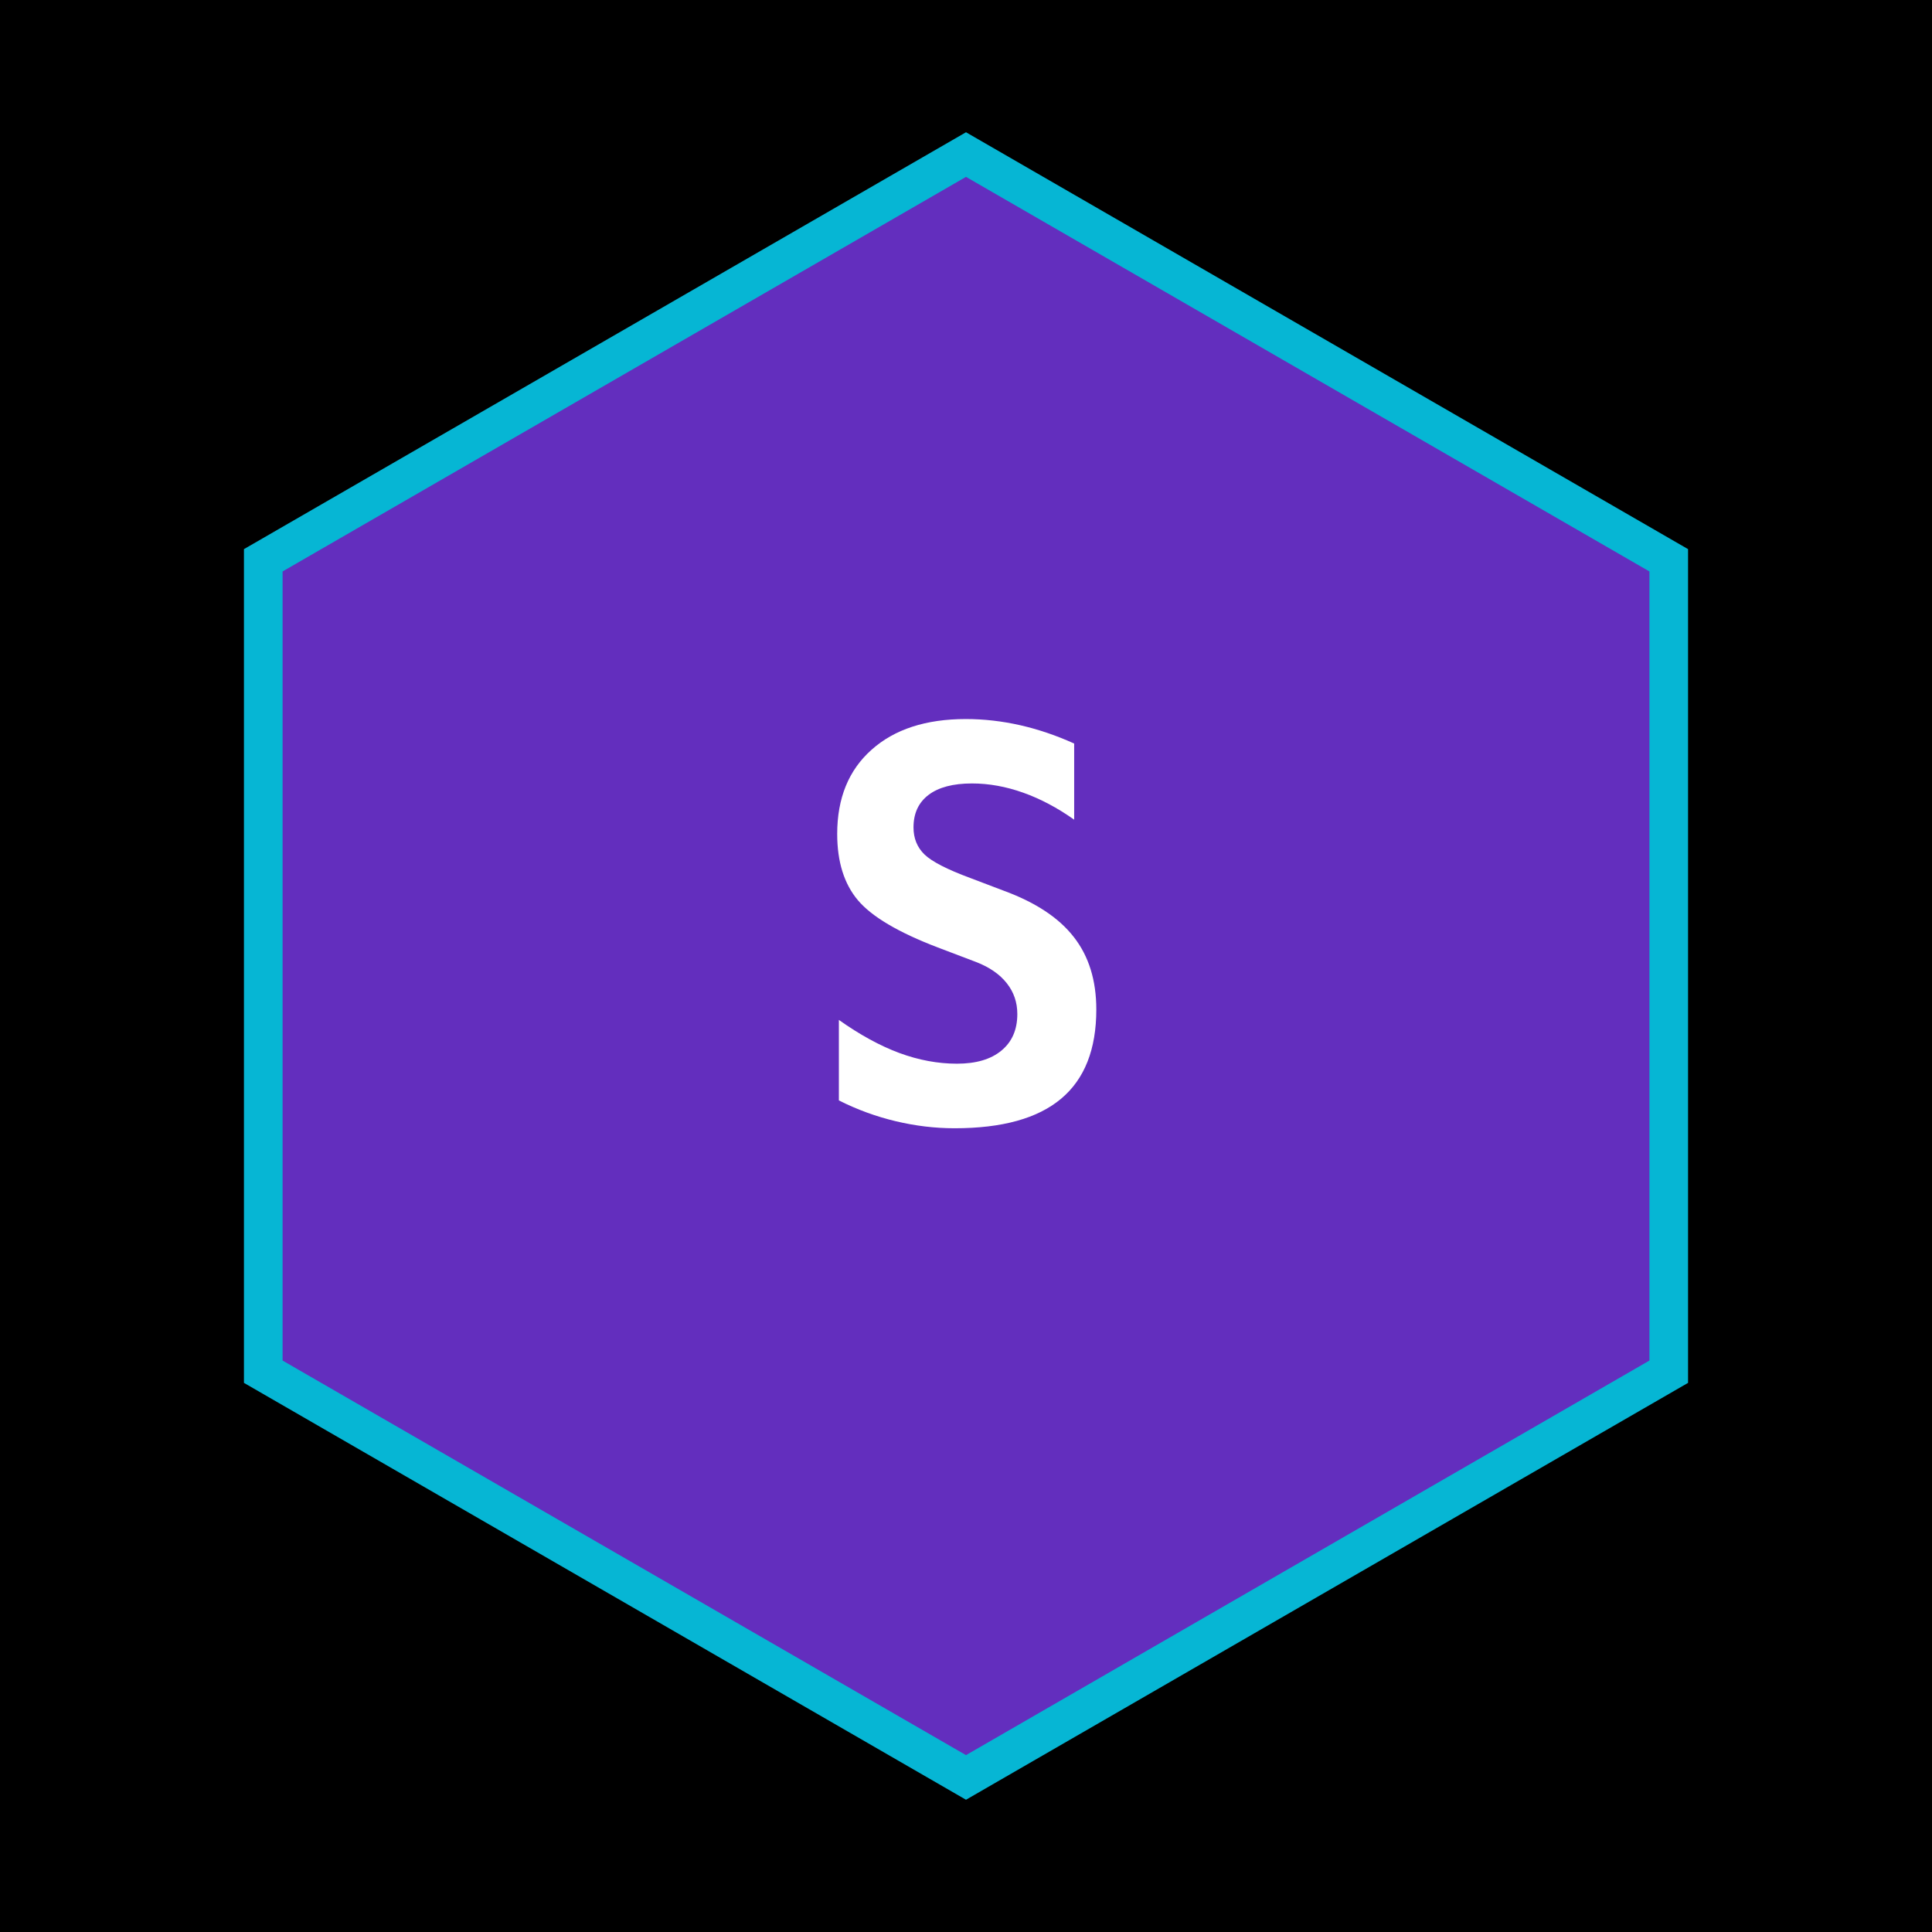
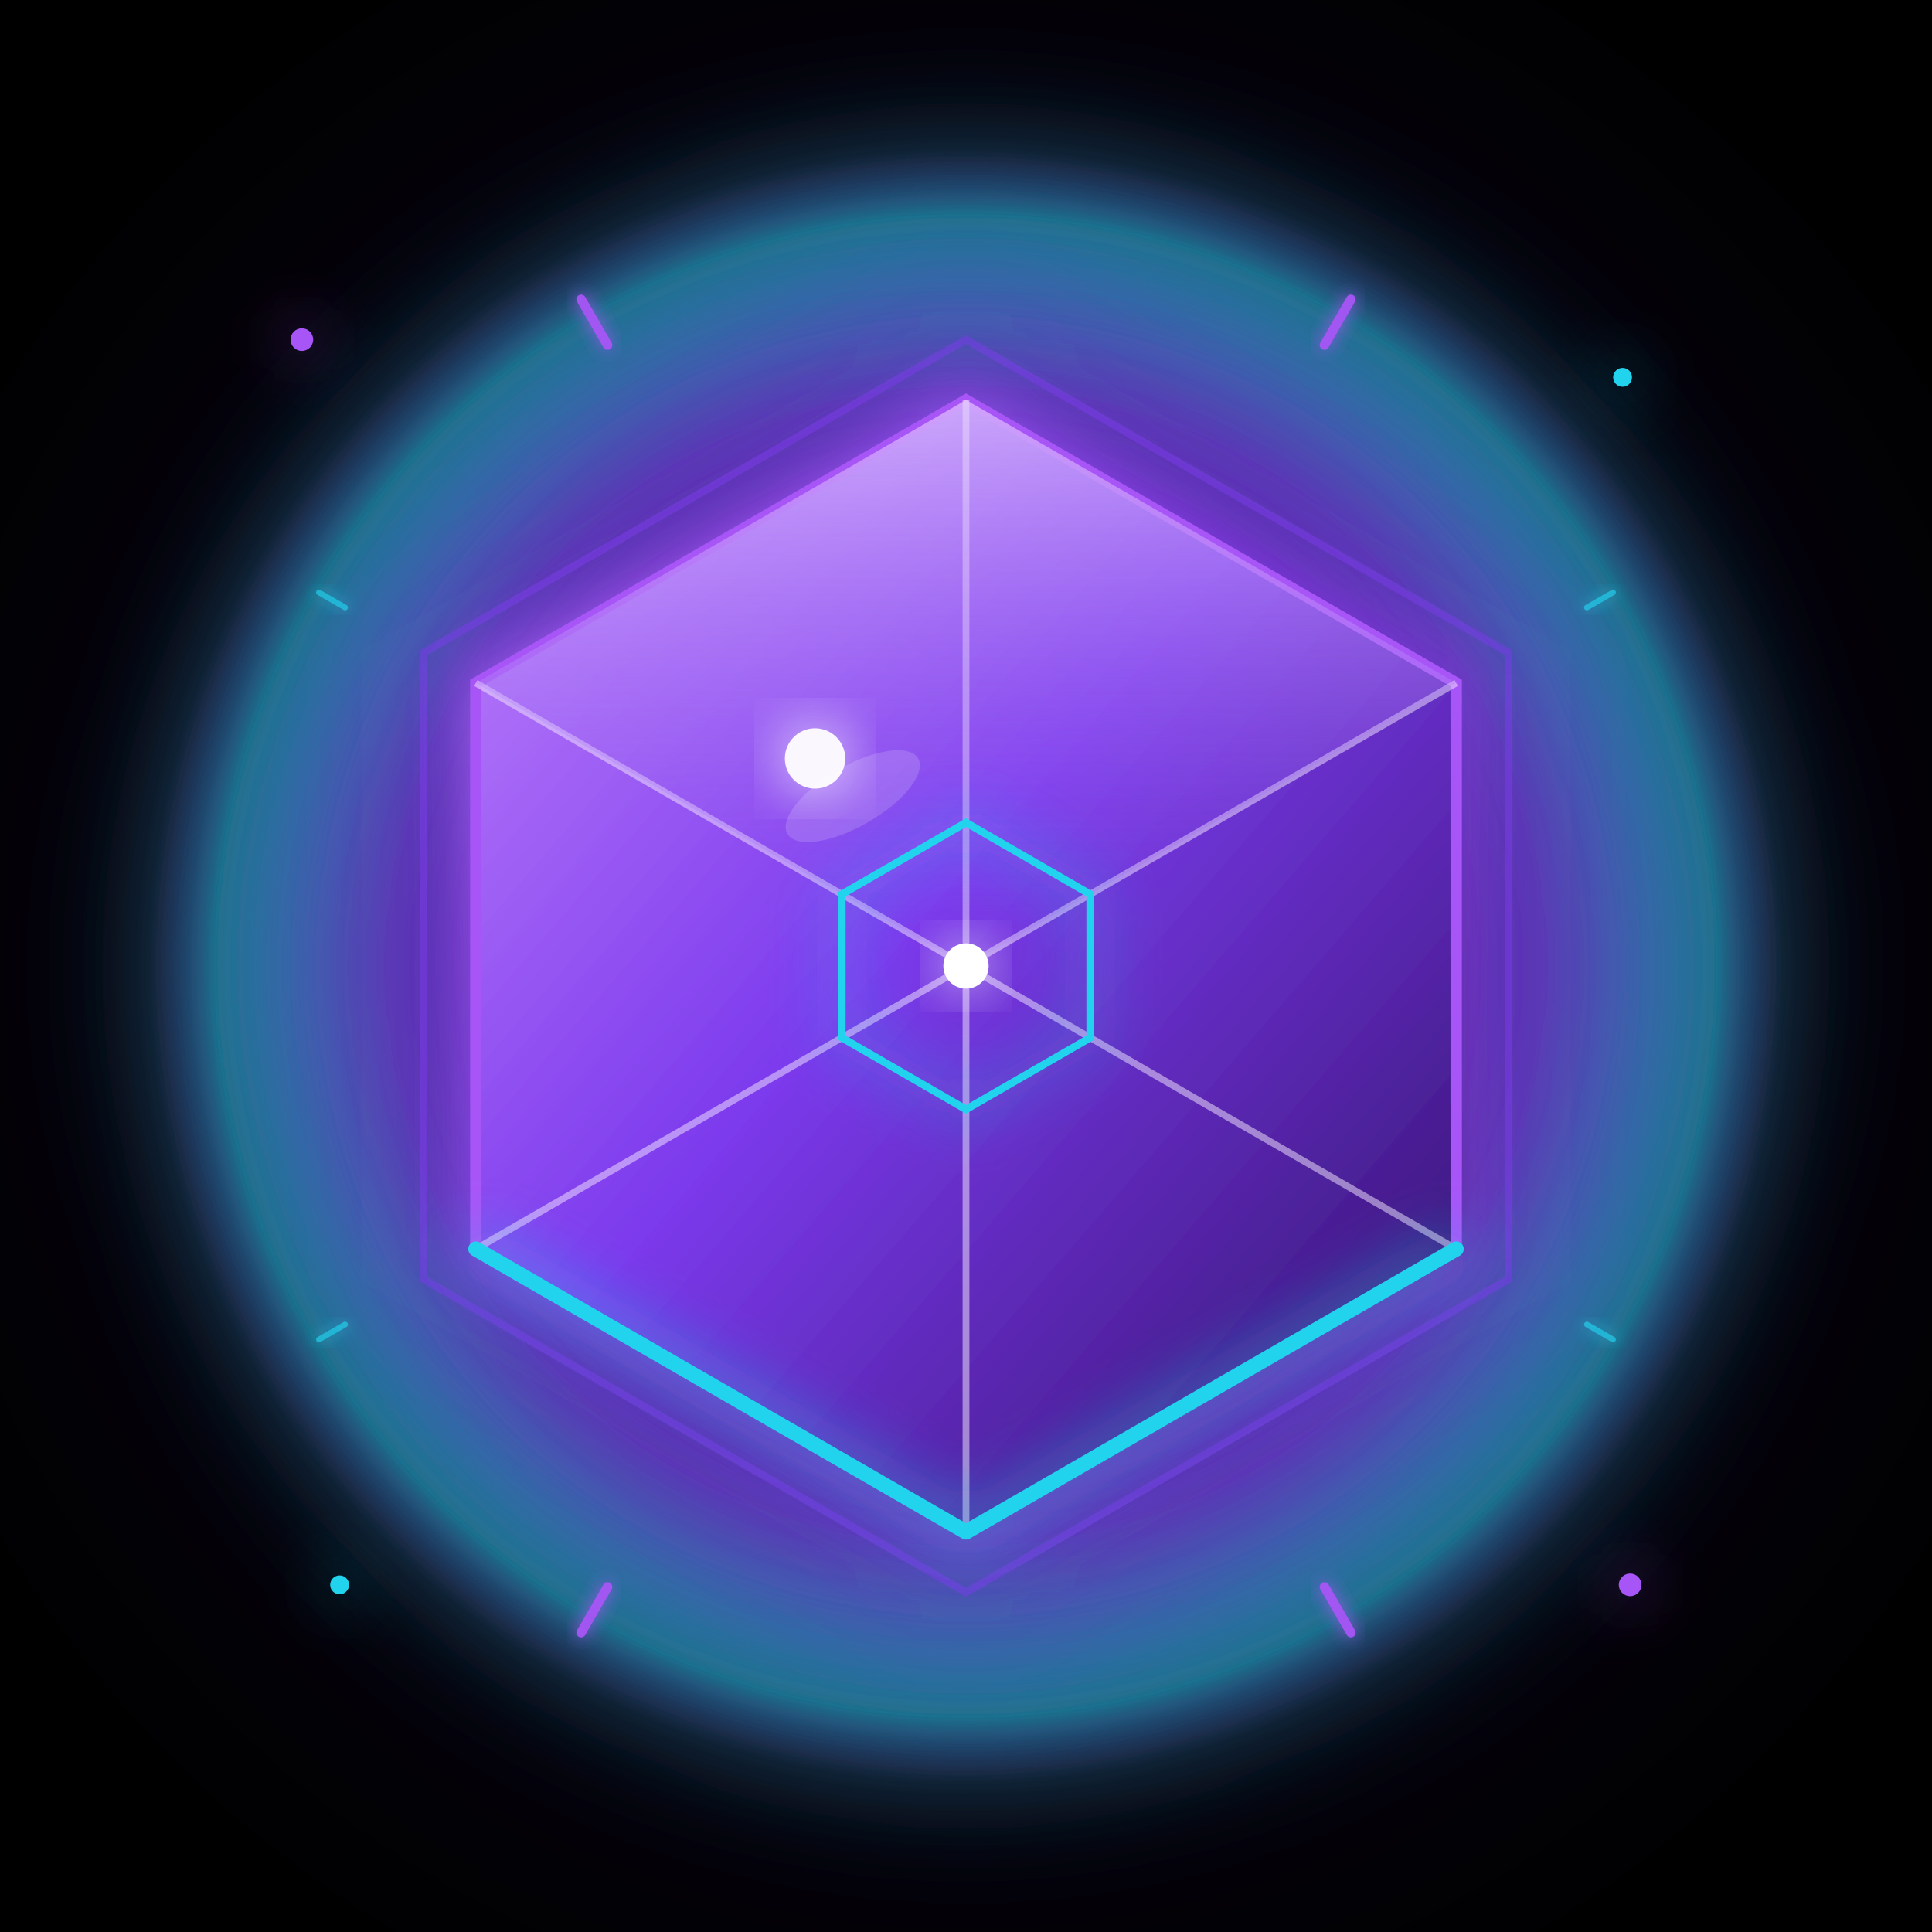
- <svg xmlns="http://www.w3.org/2000/svg" width="180" height="180" viewBox="0 0 180 180">
-   <rect width="180" height="180" fill="#000000" />
-   <polygon points="155.472,52.2 155.472,127.8 90,165.6 24.528,127.8 24.528,52.2 90,14.4" fill="#7c3aed" opacity="0.8" />
-   <polygon points="155.472,52.2 155.472,127.8 90,165.6 24.528,127.8 24.528,52.2 90,14.4" fill="none" stroke="#06b6d4" stroke-width="3.6" />
-   <text x="90" y="104.4" text-anchor="middle" font-size="50.4" fill="#ffffff" font-family="monospace" font-weight="bold">S</text>
+ <svg xmlns="http://www.w3.org/2000/svg" viewBox="0 0 512 512" width="180" height="180">
+   <defs>
+     <filter id="glow" x="-50%" y="-50%" width="200%" height="200%">
+       <feGaussianBlur stdDeviation="8" result="b" />
+       <feMerge>
+         <feMergeNode in="b" />
+         <feMergeNode in="SourceGraphic" />
+       </feMerge>
+     </filter>
+     <filter id="bloom" x="-50%" y="-50%" width="200%" height="200%">
+       <feGaussianBlur stdDeviation="18" result="b" />
+       <feMerge>
+         <feMergeNode in="b" />
+         <feMergeNode in="b" />
+         <feMergeNode in="SourceGraphic" />
+       </feMerge>
+     </filter>
+     <filter id="runeglow" x="-50%" y="-50%" width="200%" height="200%">
+       <feGaussianBlur stdDeviation="2.2" result="b" />
+       <feMerge>
+         <feMergeNode in="b" />
+         <feMergeNode in="SourceGraphic" />
+       </feMerge>
+     </filter>
+     <radialGradient id="bg" cx="50%" cy="50%" r="60%">
+       <stop offset="0%" stop-color="#1a0a3a" />
+       <stop offset="35%" stop-color="#0a0418" />
+       <stop offset="100%" stop-color="#000000" />
+     </radialGradient>
+     <linearGradient id="gemFill" x1="0%" y1="0%" x2="100%" y2="100%">
+       <stop offset="0%" stop-color="#c084fc" />
+       <stop offset="45%" stop-color="#7c3aed" />
+       <stop offset="100%" stop-color="#2e1065" />
+     </linearGradient>
+     <linearGradient id="gemFacet" x1="0%" y1="0%" x2="0%" y2="100%">
+       <stop offset="0%" stop-color="#e9d5ff" stop-opacity="0.95" />
+       <stop offset="100%" stop-color="#7c3aed" stop-opacity="0.1" />
+     </linearGradient>
+     <radialGradient id="portal" cx="50%" cy="50%" r="50%">
+       <stop offset="0%" stop-color="#7c3aed" stop-opacity="0" />
+       <stop offset="70%" stop-color="#7c3aed" stop-opacity="0.45" />
+       <stop offset="92%" stop-color="#22d3ee" stop-opacity="0.35" />
+       <stop offset="100%" stop-color="#7c3aed" stop-opacity="0" />
+     </radialGradient>
+   </defs>
+   <rect width="512" height="512" fill="#000" />
+   <rect width="512" height="512" fill="url(#bg)" />
+   <circle cx="256" cy="256" r="220" fill="url(#portal)" opacity="0.9" filter="url(#bloom)" />
+   <line x1="446" y1="256" x2="460" y2="256" stroke="#a855f7" stroke-width="2.5" stroke-linecap="round" opacity="0.95" filter="url(#runeglow)" />
+   <line x1="351" y1="420.545" x2="358" y2="432.669" stroke="#a855f7" stroke-width="2.5" stroke-linecap="round" opacity="0.95" filter="url(#runeglow)" />
+   <line x1="161" y1="420.545" x2="154" y2="432.669" stroke="#a855f7" stroke-width="2.5" stroke-linecap="round" opacity="0.95" filter="url(#runeglow)" />
+   <line x1="66" y1="256" x2="52" y2="256" stroke="#a855f7" stroke-width="2.5" stroke-linecap="round" opacity="0.95" filter="url(#runeglow)" />
+   <line x1="161" y1="91.455" x2="154" y2="79.331" stroke="#a855f7" stroke-width="2.5" stroke-linecap="round" opacity="0.95" filter="url(#runeglow)" />
+   <line x1="351" y1="91.455" x2="358" y2="79.331" stroke="#a855f7" stroke-width="2.5" stroke-linecap="round" opacity="0.95" filter="url(#runeglow)" />
+   <line x1="420.545" y1="351" x2="427.473" y2="355" stroke="#22d3ee" stroke-width="1.5" stroke-linecap="round" opacity="0.7" filter="url(#runeglow)" />
+   <line x1="256" y1="446" x2="256" y2="454" stroke="#22d3ee" stroke-width="1.5" stroke-linecap="round" opacity="0.7" filter="url(#runeglow)" />
+   <line x1="91.455" y1="351" x2="84.527" y2="355" stroke="#22d3ee" stroke-width="1.5" stroke-linecap="round" opacity="0.7" filter="url(#runeglow)" />
+   <line x1="91.455" y1="161" x2="84.527" y2="157" stroke="#22d3ee" stroke-width="1.5" stroke-linecap="round" opacity="0.7" filter="url(#runeglow)" />
+   <line x1="256" y1="66" x2="256" y2="58" stroke="#22d3ee" stroke-width="1.5" stroke-linecap="round" opacity="0.7" filter="url(#runeglow)" />
+   <line x1="420.545" y1="161" x2="427.473" y2="157" stroke="#22d3ee" stroke-width="1.5" stroke-linecap="round" opacity="0.7" filter="url(#runeglow)" />
+   <path d="M256,90L399.76,173L399.76,339L256,422L112.24,339L112.24,173Z" fill="none" stroke="#7c3aed" stroke-width="2" opacity="0.5" filter="url(#bloom)" />
+   <path d="M256,106L385.904,181L385.904,331L256,406L126.096,331L126.096,181Z" fill="url(#gemFill)" stroke="#a855f7" stroke-width="3" filter="url(#glow)" />
+   <line x1="256" y1="256" x2="256" y2="106" stroke="#f5e9ff" stroke-width="1.8" opacity="0.5" />
+   <line x1="256" y1="256" x2="385.904" y2="181" stroke="#f5e9ff" stroke-width="1.8" opacity="0.5" />
+   <line x1="256" y1="256" x2="385.904" y2="331" stroke="#f5e9ff" stroke-width="1.8" opacity="0.5" />
+   <line x1="256" y1="256" x2="256" y2="406" stroke="#f5e9ff" stroke-width="1.8" opacity="0.5" />
+   <line x1="256" y1="256" x2="126.096" y2="331" stroke="#f5e9ff" stroke-width="1.8" opacity="0.5" />
+   <line x1="256" y1="256" x2="126.096" y2="181" stroke="#f5e9ff" stroke-width="1.8" opacity="0.5" />
+   <path d="M 126.096 181 L 256 106 L 385.904 181 L 256 256 Z" fill="url(#gemFacet)" opacity="0.65" />
+   <path d="M256,218L288.909,237L288.909,275L256,294L223.091,275L223.091,237Z" fill="none" stroke="#22d3ee" stroke-width="2" filter="url(#glow)" />
+   <circle cx="256" cy="256" r="6" fill="#fff" filter="url(#glow)" />
+   <path d="M 385.904 331 L 256 406 L 126.096 331" fill="none" stroke="#22d3ee" stroke-width="4" stroke-linecap="round" stroke-linejoin="round" filter="url(#glow)" />
+   <circle cx="216" cy="201" r="8" fill="#fff" opacity="0.95" filter="url(#glow)" />
+   <ellipse cx="226" cy="211" rx="20" ry="8" fill="#fff" opacity="0.15" transform="rotate(-30 226 211)" />
+   <g filter="url(#glow)">
+     <circle cx="80" cy="90" r="3" fill="#a855f7" />
+     <circle cx="430" cy="100" r="2.5" fill="#22d3ee" />
+     <circle cx="90" cy="420" r="2.5" fill="#22d3ee" />
+     <circle cx="432" cy="420" r="3" fill="#a855f7" />
+   </g>
</svg>
